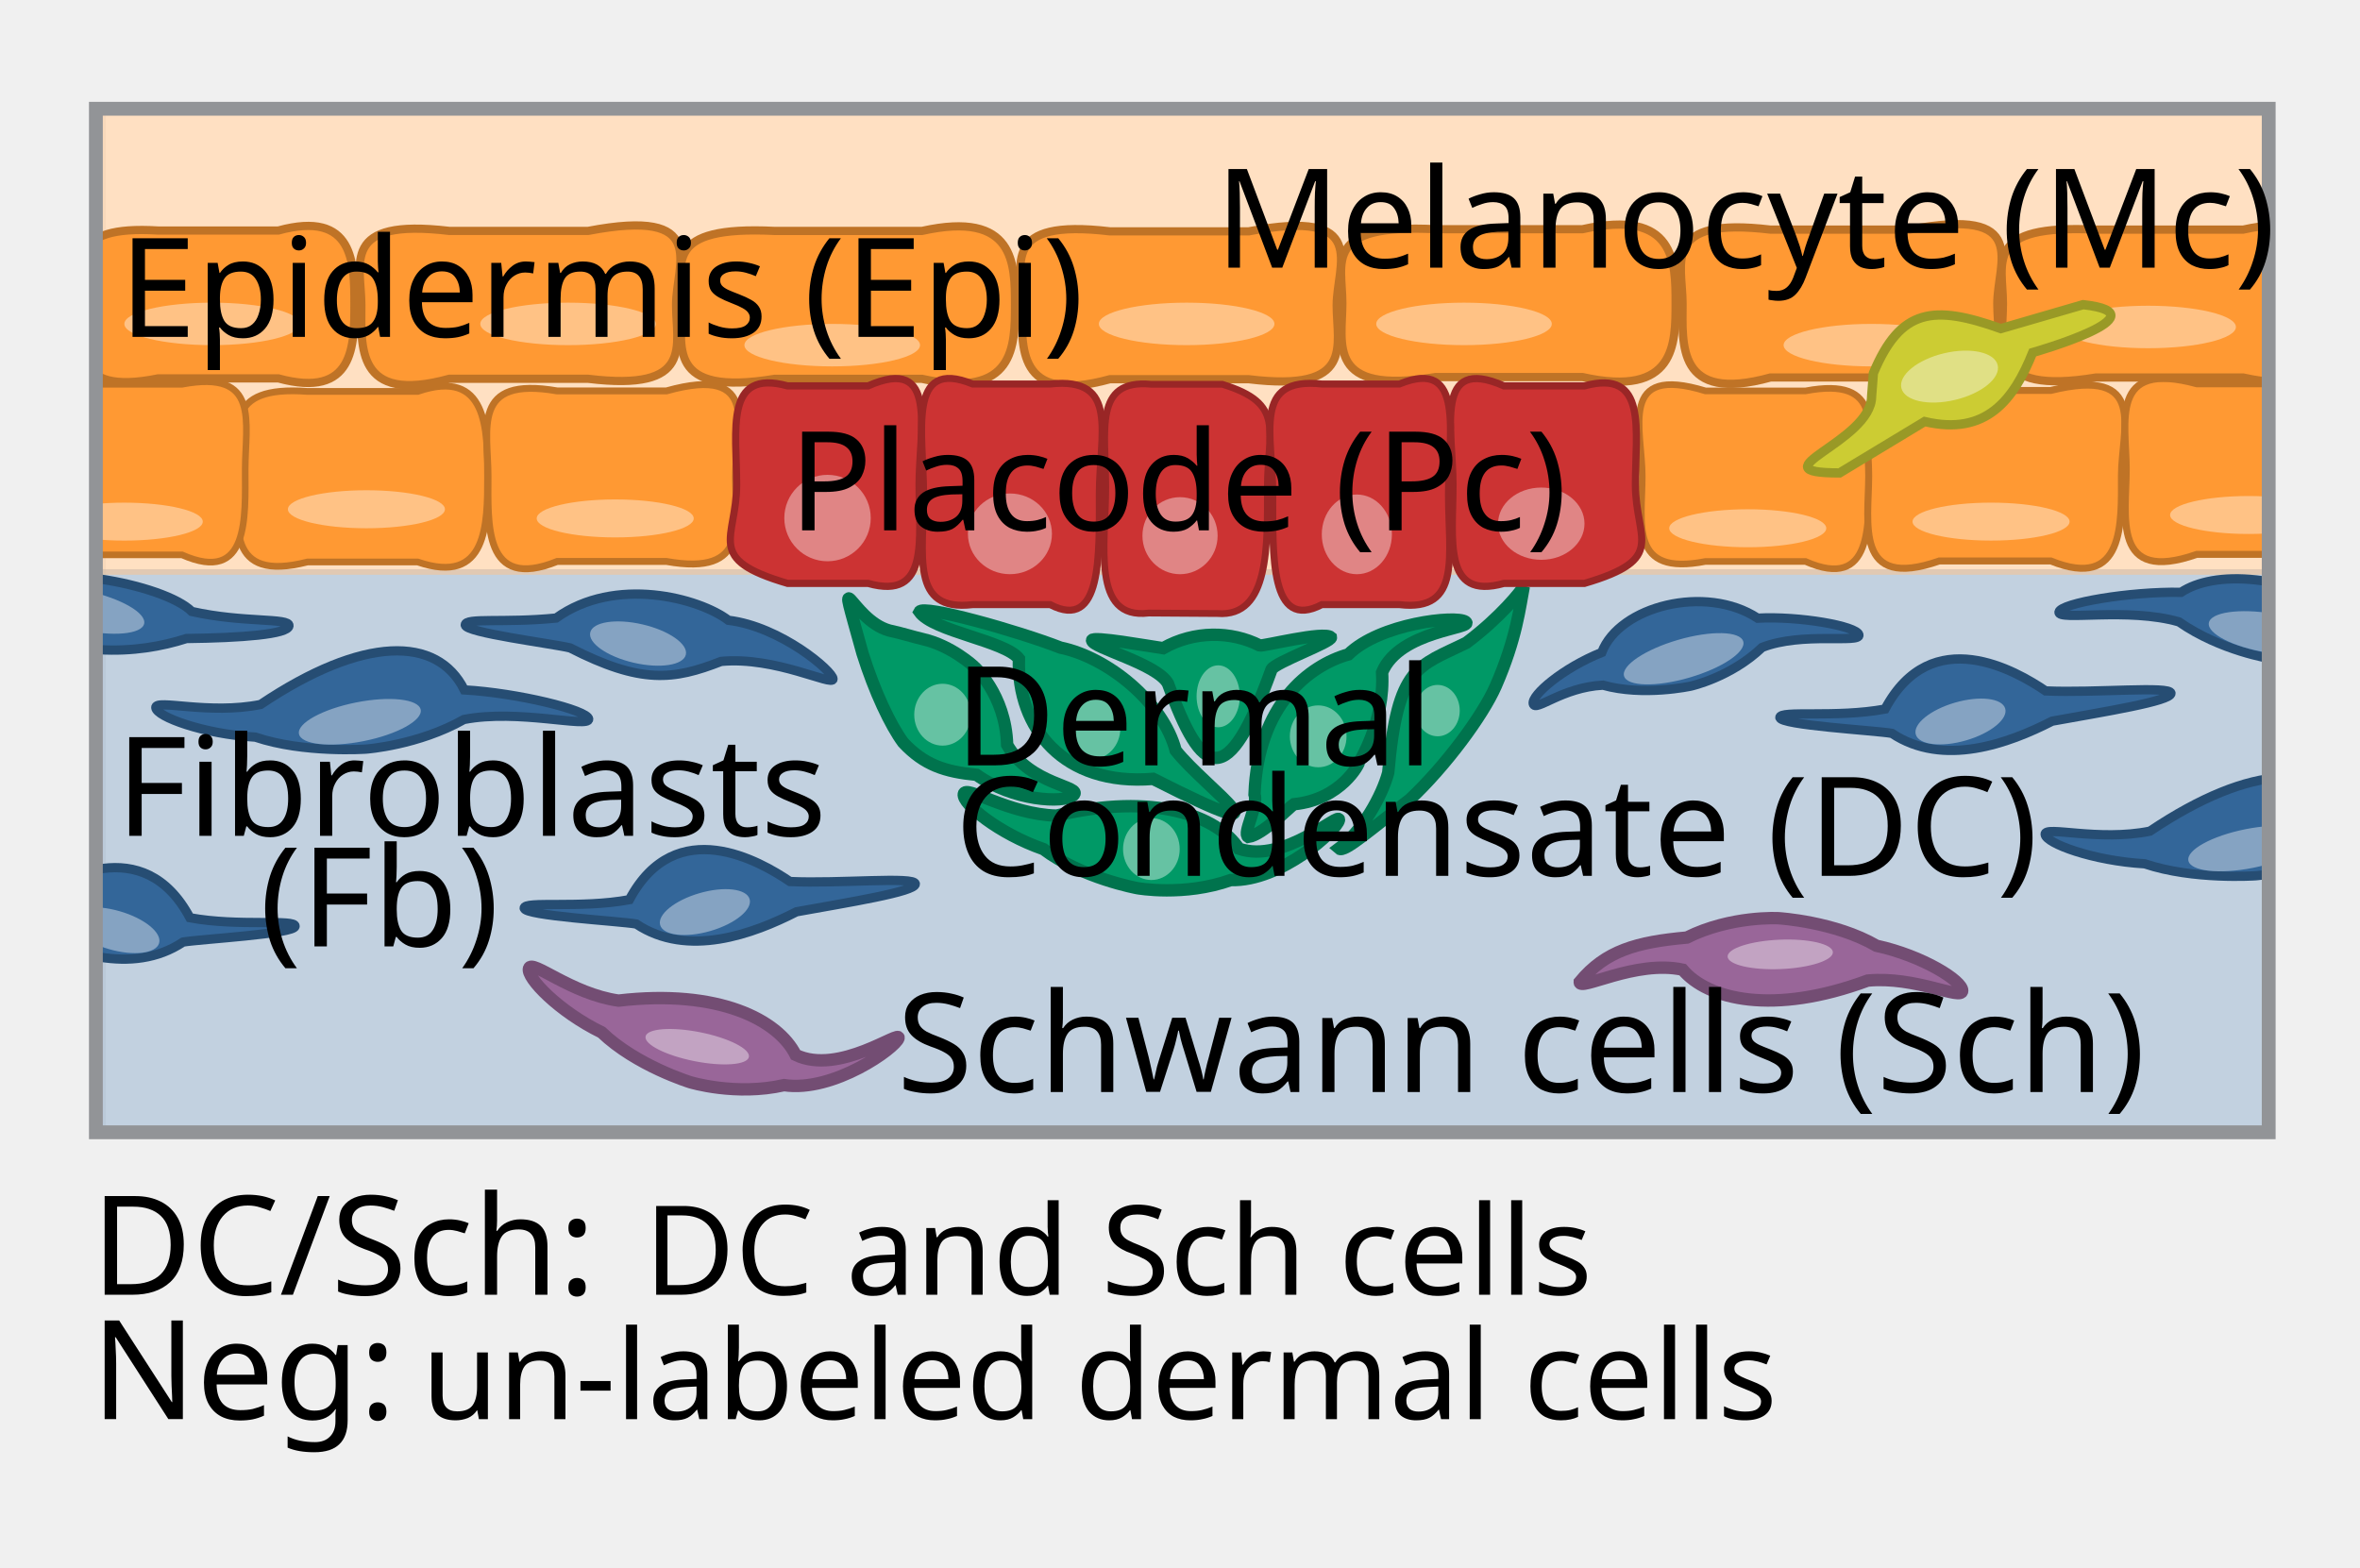
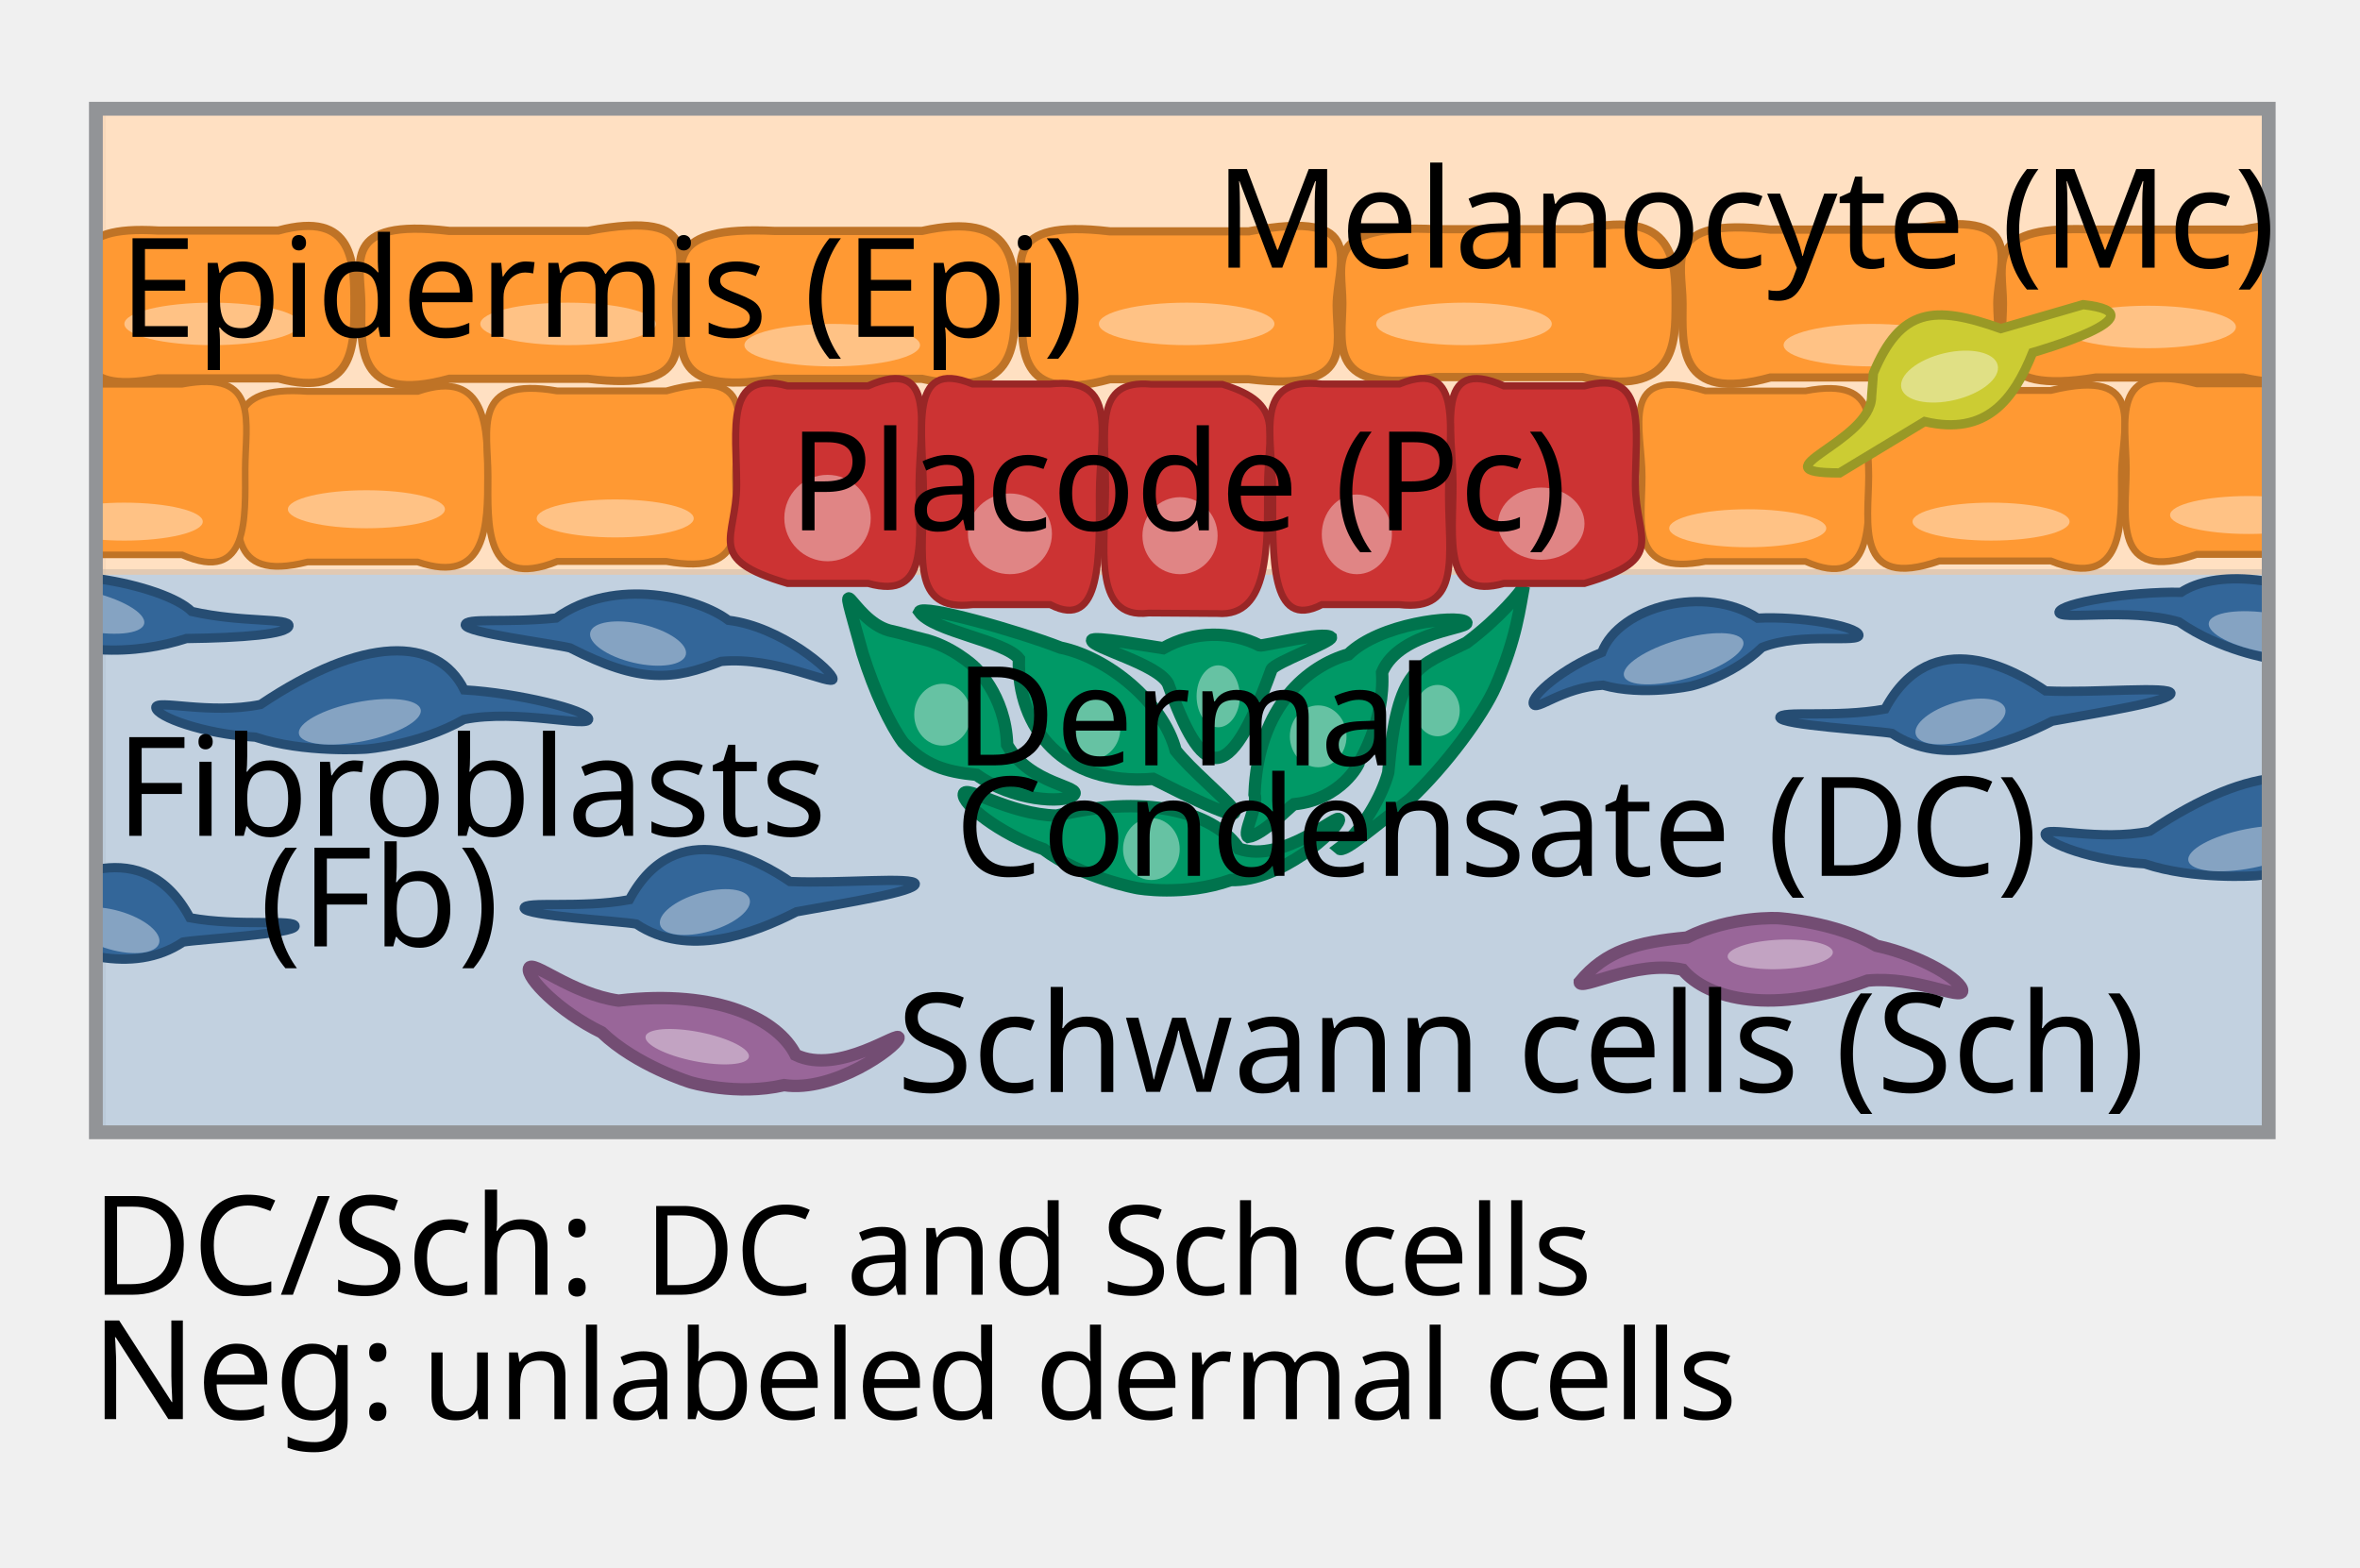
<svg xmlns="http://www.w3.org/2000/svg" xmlns:xlink="http://www.w3.org/1999/xlink" version="1.1" id="Layer_1" x="0px" y="0px" width="160.333px" height="106.516px" viewBox="0 0 160.333 106.516" enable-background="new 0 0 160.333 106.516" xml:space="preserve">
  <g id="Cartoon">
    <defs>
      <rect id="SVGID_1_" x="6.386" y="7.287" width="147.562" height="69.537" />
    </defs>
    <clipPath id="SVGID_2_">
      <use xlink:href="#SVGID_1_" overflow="visible" />
    </clipPath>
    <rect x="7.193" y="6.414" clip-path="url(#SVGID_2_)" fill="#FFFFFF" width="147.118" height="70.41" />
    <rect x="-8.732" y="38.669" opacity="0.5" clip-path="url(#SVGID_2_)" fill="#85A3C2" width="163.043" height="38.155" />
    <rect x="-9.245" y="6.414" opacity="0.5" clip-path="url(#SVGID_2_)" fill="#FFC285" width="163.204" height="32.634" />
    <g id="Dermis_3_" display="none" clip-path="url(#SVGID_2_)">
      <g id="cyto_29_" display="inline">
        <path fill="#85A3C2" stroke="#85A3C2" stroke-width="1.064" d="M151.114,74.815c3.711-0.352,6.844-0.836,6.852-1.368     c0.004-0.519-3.104,0.09-6.664-0.334c-1.994-1.518-10.623-2.415-13.875-0.151c-3.555,0.352-7.566-0.511-7.571,0.007     c-0.007,0.517,6.704,1.382,7.921,1.676C143.231,76.771,147.883,76.08,151.114,74.815z" />
        <path fill="#85A3C2" stroke="#85A3C2" stroke-width="1.064" d="M53.263,68.414c4.271-0.348,7.876-0.823,7.885-1.357     c0.003-0.517-3.576,0.086-7.671-0.347c-2.299-1.518-12.23-2.429-15.972-0.172c-4.089,0.345-8.707,2.542-8.712,3.059     c-0.006,0.519,7.72-1.668,9.119-1.375C43.789,71.382,49.547,69.673,53.263,68.414z" />
      </g>
      <g id="nuclei_25_" display="inline">
        <ellipse fill="#ADC2D6" cx="44.965" cy="67.75" rx="3.58" ry="1" />
        <ellipse fill="#ADC2D6" cx="143.91" cy="73.803" rx="3.58" ry="0.998" />
      </g>
    </g>
    <g id="RFP_x2B__dermis_3_" clip-path="url(#SVGID_2_)">
      <g id="cyto_28_">
        <path fill="#336699" stroke="#264D73" stroke-width="0.631" d="M31.517,48.881c3.665-0.725,8.52,0.597,8.476-0.03     c-0.045-0.609-4.864-1.782-8.45-1.982c-1.829-3.689-6.865-3.689-13.841,0.992c-3.508,0.709-7.161-0.391-7.117,0.216     c0.044,0.611,3.235,1.797,6.766,2.002c3.303,1.113,7.523,0.812,7.523,0.812S28.417,50.636,31.517,48.881z" />
        <path fill="#336699" stroke="#264D73" stroke-width="0.631" d="M12.669,43.379c3.732-0.044,6.9-0.284,6.963-0.863     c0.058-0.563-3.102-0.184-6.603-0.974c-1.83-1.831-10.333-3.593-13.802-1.428c-3.575,0.058-7.481-1.248-7.541-0.686     c-0.058,0.564,6.536,2.119,7.717,2.55C4.622,44.789,9.323,44.46,12.669,43.379z" />
        <path fill="#336699" stroke="#264D73" stroke-width="0.631" d="M148.032,42.248c-3.466-1-8.245-0.046-8.149-0.667     c0.093-0.602,4.826-1.411,8.29-1.34c2.185-1.444,7.016-1.475,13.235,2.026c3.313,0.971,6.919,0.148,6.826,0.75     c-0.092,0.603-3.262,1.547-6.673,1.487c-3.271,0.862-7.304,0.242-7.304,0.242S150.869,44.227,148.032,42.248z" />
        <path fill="#336699" stroke="#264D73" stroke-width="0.631" d="M139.419,48.994c3.476-0.631,8.108-1.364,8.072-1.897     c-0.036-0.516-5.125-0.005-8.516-0.159c-2.004-1.361-7.745-4.697-10.909,1.233c-3.327,0.619-7.181,0.063-7.146,0.579     c0.035,0.518,6.438,0.87,7.61,1.072C132.022,52.151,136.472,50.501,139.419,48.994z" />
        <path fill="#336699" stroke="#264D73" stroke-width="0.631" d="M48.992,44.934c3.711-0.352,7.595,1.727,7.602,1.194     c0.003-0.519-3.549-3.562-7.108-3.988c-1.994-1.515-7.696-3.034-11.706-0.152c-3.551,0.351-6.168-0.044-6.172,0.471     c-0.008,0.521,5.902,1.264,7.119,1.557C43.561,46.487,45.759,46.199,48.992,44.934z" />
        <path fill="#336699" stroke="#264D73" stroke-width="0.631" d="M119.713,43.984c2.731-1.073,6.71-0.244,6.577-0.856     c-0.133-0.596-4.062-1.286-6.878-1.131c-3.517-2.313-9.395-0.824-10.593,2.329c-2.61,1.043-4.784,2.887-4.655,3.482     c0.133,0.596,1.963-1.119,4.737-1.26c2.743,0.775,5.972,0.065,5.972,0.065S117.587,46.018,119.713,43.984z" />
        <path fill="#336699" stroke="#264D73" stroke-width="0.631" d="M1.548,63.171c-3.475-0.631-8.107-1.363-8.072-1.896     c0.037-0.517,5.126-0.004,8.517-0.16c2.004-1.359,7.745-4.696,10.909,1.234c3.327,0.618,7.181,0.063,7.146,0.58     C20.013,63.448,13.609,63.8,12.438,64C8.947,66.329,4.497,64.679,1.548,63.171z" />
        <path fill="#336699" stroke="#264D73" stroke-width="0.631" d="M54.114,61.944c3.474-0.631,8.107-1.364,8.071-1.896     c-0.036-0.517-5.125-0.005-8.517-0.16c-2.004-1.36-7.744-4.696-10.909,1.234c-3.326,0.618-7.18,0.063-7.146,0.58     c0.035,0.517,6.438,0.869,7.61,1.071C46.715,65.102,51.165,63.452,54.114,61.944z" />
        <path fill="#336699" stroke="#264D73" stroke-width="0.631" d="M159.875,57.488c3.665-0.726,8.52,0.596,8.476-0.031     c-0.045-0.609-4.864-1.783-8.45-1.982c-1.829-3.69-6.865-3.69-13.841,0.992c-3.508,0.709-7.161-0.391-7.117,0.216     c0.044,0.61,3.235,1.797,6.766,2.002c3.303,1.113,7.523,0.813,7.523,0.813S156.775,59.243,159.875,57.488z" />
      </g>
      <g id="nuclei_24_">
        <ellipse id="nucleus_30_" transform="matrix(0.9603 -0.2789 0.2789 0.9603 -7.9427 33.6822)" fill="#85A3C2" cx="114.386" cy="44.751" rx="4.216" ry="1.338" />
        <ellipse id="nucleus_29_" transform="matrix(0.9604 -0.2785 0.2785 0.9604 -8.3809 39.0406)" fill="#85A3C2" cx="133.197" cy="49.013" rx="3.163" ry="1.337" />
        <ellipse id="nucleus_28_" transform="matrix(0.9864 0.1645 -0.1645 0.9864 9.1758 -24.7822)" fill="#85A3C2" cx="154.22" cy="43.011" rx="4.217" ry="1.338" />
        <ellipse id="nucleus_27_" transform="matrix(0.9807 -0.1957 0.1957 0.9807 -9.124 5.7327)" fill="#85A3C2" cx="24.446" cy="49.034" rx="4.216" ry="1.338" />
        <ellipse id="nucleus_26_" transform="matrix(0.974 0.2265 -0.2265 0.974 11.0284 -8.6815)" fill="#85A3C2" cx="43.349" cy="43.721" rx="3.334" ry="1.336" />
        <path id="nucleus_25_" fill="#85A3C2" d="M9.794,42.373c-0.161,0.721-2.133,0.898-4.407,0.398     c-2.272-0.502-3.987-1.495-3.826-2.215c0.157-0.722,2.129-0.898,4.403-0.396C8.238,40.66,9.953,41.652,9.794,42.373z" />
        <ellipse id="nucleus_2_" transform="matrix(-0.9603 -0.2788 0.2788 -0.9603 -2.3838 126.0443)" fill="#85A3C2" cx="7.772" cy="63.192" rx="3.164" ry="1.338" />
        <path id="nucleus_1_" fill="#85A3C2" d="M50.928,61.083c0.205,0.708-0.987,1.678-2.667,2.166     c-1.678,0.486-3.206,0.308-3.41-0.404c-0.205-0.708,0.985-1.678,2.665-2.164C49.195,60.191,50.721,60.373,50.928,61.083z" />
        <ellipse id="nucleus_3_" transform="matrix(0.9807 -0.1957 0.1957 0.9807 -8.326 31.0208)" fill="#85A3C2" cx="152.804" cy="57.641" rx="4.216" ry="1.337" />
      </g>
    </g>
    <g id="Condensate_4_" clip-path="url(#SVGID_2_)">
      <g id="cyto_27_">
        <path fill="#009966" stroke="#00734D" stroke-width="0.841" d="M68.424,50.603c1.533,2.729,5.182,2.813,4.502,3.417     c-0.662,0.587-4.134,0.374-6.583-1.382c-2.138-0.204-3.56-0.667-4.981-2.191c-0.856-1.158-1.943-3.437-2.762-6.052     c-1.908-6.891-0.836-2.299,1.806-1.562c0.87,0.184,1.612,0.431,2.319,0.594c1.923,0.444,3.43,1.839,3.43,1.839     C66.156,45.265,68.319,47.149,68.424,50.603z" />
        <path fill="#009966" stroke="#00734D" stroke-width="0.841" d="M83.618,59.788c3.399,0.104,7.226-3.403,7.348-4.078     c0.12-0.659-3.712,3.013-6.805,1.945c-1.452-2.219-5.72-3.84-12.389-2.245c-3.258-0.081-6.177-2.122-6.294-1.465     c-0.119,0.656,2.371,2.681,5.409,3.741c2.61,1.971,6.387,2.655,6.387,2.655S80.446,60.916,83.618,59.788z" />
        <path fill="#009966" stroke="#00734D" stroke-width="0.841" d="M79.873,50.984c2.06,2.604,8.619,7.076-1.532,1.93     c-6.069,0.504-9.252-3.438-9.12-8.166c-0.955-1.221-5.805-1.854-6.753-3.185c0.252-0.503,6.654,1.294,9.582,2.435     C75.265,44.663,79.01,47.699,79.873,50.984z" />
        <path fill="#009966" stroke="#00734D" stroke-width="0.841" d="M93.895,45.679c1.193-2.88,6.359-2.976,5.668-3.442     c-0.67-0.451-5.816,0.119-7.958,2.221c-2.646,0.745-6.161,3.425-6.376,9.505c0.27,0.799-0.836,2.646-0.428,2.896     c0.99-0.138,2.794-2.026,3.099-2.221c3.259-0.325,4.452-2.809,4.409-2.809C92.309,51.828,94.101,49.014,93.895,45.679z" />
        <path fill="#009966" stroke="#00734D" stroke-width="0.841" d="M101.618,46.61c1.42-3.257,1.629-5.36,1.904-6.774     c-0.16,0.297-1.582,2.103-3.896,3.83c-3.274,1.622-4.684,1.525-5.313,8.829c-0.428,1.596-1.776,4.002-3.344,5.151     c0.351,0.321,2.316-1.45,4.814-3.333C98.211,52.037,100.747,48.604,101.618,46.61z" />
        <path fill="#009966" stroke="#00734D" stroke-width="0.841" d="M79.02,44.036c-0.965-0.139-4.822-0.834-4.83-0.537     c-0.01,0.498,4.409,1.589,5.156,2.933c2.316,6.424,4.034,7.383,7.042-0.959c0.255-0.481,4.091-1.862,4.035-2.174     c-0.476-0.434-4.62,0.619-4.838,0.552C83.645,42.867,81.141,42.834,79.02,44.036z" />
      </g>
      <g id="nuclei_23_">
        <ellipse fill="#66C2A3" cx="64.036" cy="48.554" rx="1.925" ry="2.102" />
        <ellipse fill="#66C2A3" cx="97.668" cy="48.276" rx="1.503" ry="1.745" />
        <ellipse fill="#66C2A3" cx="89.555" cy="50.024" rx="1.925" ry="2.102" />
        <ellipse fill="#66C2A3" cx="74.19" cy="49.477" rx="1.924" ry="2.101" />
        <ellipse fill="#66C2A3" cx="82.762" cy="47.305" rx="1.469" ry="2.104" />
        <path fill="#66C2A3" d="M80.146,57.685c0,1.159-0.861,2.1-1.924,2.1c-1.064,0-1.925-0.94-1.925-2.1     c0-1.163,0.86-2.105,1.925-2.105C79.285,55.58,80.146,56.522,80.146,57.685z" />
      </g>
    </g>
    <g id="Basal_epidermis_3_" clip-path="url(#SVGID_2_)">
      <g id="cyto_25_">
        <path fill="#FF9933" stroke="#BF7326" stroke-width="0.458" d="M33.122,32.388c0,3.198,0,7.417-4.745,5.792h-7.49     c-5.575,1.424-4.742-2.594-4.742-5.792l0,0c0-3.2-1-6.224,4.742-5.795h7.49C33.122,24.967,33.122,29.188,33.122,32.388     L33.122,32.388z" />
        <path fill="#FF9933" stroke="#BF7326" stroke-width="0.469" d="M49.972,32.35c0,3.2,0.996,6.812-4.698,5.793h-7.421     c-5.022,2.033-4.697-2.594-4.697-5.793l0,0c0-3.197-1.149-6.808,4.697-5.792h7.421C51.791,24.728,49.972,29.153,49.972,32.35     L49.972,32.35z" />
        <path fill="#FF9933" stroke="#BF7326" stroke-width="0.449" d="M111.571,32.35c0,3.2-0.912,6.812,4.297,5.793h6.789     c4.595,2.033,4.298-2.594,4.298-5.793l0,0c0-3.197,1.051-6.808-4.298-5.792h-3.422h-3.367     C109.904,24.728,111.571,29.153,111.571,32.35L111.571,32.35z" />
        <path fill="#FF9933" stroke="#BF7326" stroke-width="0.473" d="M144.124,32.316c0,3.201,0.235,7.828-4.798,5.794h-7.574     c-5.809,2.034-4.797-2.593-4.797-5.794l0,0c0-3.199-1.179-7.418,4.797-5.791h7.574C145.974,24.897,144.124,29.117,144.124,32.316     L144.124,32.316z" />
        <path fill="#FF9933" stroke="#BF7326" stroke-width="0.449" d="M1.274,31.9c0,3.2-0.911,6.813,4.298,5.794h6.788     c4.595,2.032,4.298-2.595,4.298-5.794l0,0c0-3.198,1.052-6.808-4.298-5.792H8.939H5.572C-0.391,24.28,1.274,28.702,1.274,31.9     L1.274,31.9z" />
        <path fill="#FF9933" stroke="#BF7326" stroke-width="0.473" d="M161.623,31.866c0,3.2,0.238,7.828-4.797,5.794h-7.575     c-5.807,2.034-4.798-2.594-4.798-5.794l0,0c0-3.199-1.177-7.417,4.798-5.792h7.575C163.475,24.449,161.623,28.667,161.623,31.866     L161.623,31.866z" />
      </g>
      <g id="nuclei_21_">
        <ellipse fill="#FFC285" cx="24.893" cy="34.597" rx="5.334" ry="1.291" />
        <ellipse fill="#FFC285" cx="41.796" cy="35.22" rx="5.334" ry="1.29" />
        <ellipse fill="#FFC285" cx="118.738" cy="35.888" rx="5.334" ry="1.29" />
        <ellipse fill="#FFC285" cx="135.268" cy="35.437" rx="5.334" ry="1.289" />
        <ellipse fill="#FFC285" cx="8.442" cy="35.438" rx="5.334" ry="1.289" />
        <ellipse fill="#FFC285" cx="152.766" cy="34.987" rx="5.334" ry="1.289" />
      </g>
    </g>
    <g id="Epidermis_3_" clip-path="url(#SVGID_2_)">
      <g id="cyto_24_">
        <path fill="#FF9933" stroke="#BF7326" stroke-width="0.559" d="M24.078,20.682c0,2.775,0,6.433-5.171,5.024h-8.163     c-6.076,1.234-5.169-2.249-5.169-5.024l0,0c0-2.773-1.088-5.396,5.169-5.021h8.163C24.078,14.248,24.078,17.908,24.078,20.682     L24.078,20.682z" />
        <path fill="#FF9933" stroke="#BF7326" stroke-width="0.559" d="M45.93,20.71c0,2.775,1.266,5.907-5.975,5.023h-9.432     c-6.385,1.763-5.973-2.248-5.973-5.023l0,0c0-2.774-1.462-5.904,5.973-5.023h9.432C48.243,14.1,45.93,17.936,45.93,20.71     L45.93,20.71z" />
        <path fill="#FF9933" stroke="#BF7326" stroke-width="0.559" d="M68.957,20.71c0,2.775,0,6.434-6.323,5.025h-9.992     c-7.434,1.234-6.325-2.25-6.325-5.025l0,0c0-2.773-1.332-5.395,6.325-5.021h9.992C68.957,14.279,68.957,17.937,68.957,20.71     L68.957,20.71z" />
        <path fill="#FF9933" stroke="#BF7326" stroke-width="0.559" d="M90.811,20.741c0,2.774,1.262,5.905-5.974,5.022h-9.434     c-6.385,1.764-5.972-2.248-5.972-5.022l0,0c0-2.776-1.462-5.905,5.972-5.024h9.434C93.123,14.129,90.811,17.965,90.811,20.741     L90.811,20.741z" />
        <path fill="#FF9933" stroke="#BF7326" stroke-width="0.559" d="M113.837,20.593c0,2.774,0,6.434-6.326,5.023h-9.99     c-7.435,1.235-6.324-2.249-6.324-5.023l0,0c0-2.774-1.332-5.396,6.324-5.022h9.99C113.837,14.159,113.837,17.818,113.837,20.593     L113.837,20.593z" />
        <path fill="#FF9933" stroke="#BF7326" stroke-width="0.559" d="M135.692,20.621c0,2.775,1.265,5.907-5.976,5.024h-9.433     c-6.385,1.764-5.974-2.249-5.974-5.024l0,0c0-2.773-1.46-5.905,5.974-5.021h9.433C138.002,14.013,135.692,17.848,135.692,20.621     L135.692,20.621z" />
        <path fill="#FF9933" stroke="#BF7326" stroke-width="0.559" d="M158.716,20.621c0,2.776,0,6.434-6.324,5.025h-9.991     c-7.436,1.234-6.325-2.249-6.325-5.025l0,0c0-2.772-1.332-5.394,6.325-5.021h9.991C158.716,14.188,158.716,17.849,158.716,20.621     L158.716,20.621z" />
      </g>
      <g id="nuclei_20_">
        <ellipse fill="#FFC285" cx="14.414" cy="22.005" rx="5.965" ry="1.443" />
        <ellipse fill="#FFC285" cx="56.539" cy="23.448" rx="5.965" ry="1.443" />
        <ellipse fill="#FFC285" cx="145.937" cy="22.214" rx="5.965" ry="1.443" />
        <ellipse fill="#FFC285" cx="127.139" cy="23.448" rx="5.964" ry="1.443" />
        <ellipse fill="#FFC285" cx="99.462" cy="22.005" rx="5.964" ry="1.443" />
        <ellipse fill="#FFC285" cx="80.618" cy="22.005" rx="5.964" ry="1.443" />
        <ellipse fill="#FFC285" cx="38.594" cy="22.005" rx="5.964" ry="1.443" />
      </g>
    </g>
    <g id="Placode_4_" clip-path="url(#SVGID_2_)">
      <g id="cyto_26_">
        <path fill="#CC3333" stroke="#992626" stroke-width="0.489" d="M62.439,32.926c0,3.703,0.734,7.886-3.464,6.707h-5.467     c-5.688-1.669-3.462-3.004-3.462-6.707l0,0c0-3.707-0.848-7.886,3.462-6.71h5.467C63.778,24.097,62.439,29.219,62.439,32.926     L62.439,32.926z" />
        <path fill="#CC3333" stroke="#992626" stroke-width="0.478" d="M74.684,33.581c0,4.14,0.193,9.334-3.337,7.495h-5.263     c-4.271,0.512-3.337-3.355-3.337-7.495l0,0c0-4.138-1.171-9.333,3.337-7.492h5.263C76.086,25.579,74.684,29.442,74.684,33.581     L74.684,33.581z" />
        <path fill="#CC3333" stroke="#992626" stroke-width="0.462" d="M86.102,33.103c0,3.866,0.179,8.863-3.396,8.577l-4.665-0.031     c-3.928,0.479-2.918-4.68-2.918-8.545l0,0c0-3.867-0.836-7.356,3.067-6.999h4.845C87.369,27.432,86.102,29.235,86.102,33.103     L86.102,33.103z" />
        <path fill="#CC3333" stroke="#992626" stroke-width="0.489" d="M98.715,32.926c0,3.703-0.735,7.886,3.462,6.707h5.468     c5.687-1.669,3.461-3.004,3.461-6.707l0,0c0-3.707,0.848-7.886-3.461-6.71h-5.468C97.372,24.097,98.715,29.219,98.715,32.926     L98.715,32.926z" />
        <path fill="#CC3333" stroke="#992626" stroke-width="0.478" d="M86.469,33.581c0,4.14-0.192,9.334,3.336,7.495h5.266     c4.268,0.512,3.334-3.355,3.334-7.495l0,0c0-4.138,1.169-9.333-3.334-7.492h-5.266C85.065,25.579,86.469,29.442,86.469,33.581     L86.469,33.581z" />
      </g>
      <g id="nuclei_22_">
        <circle fill="#E08585" cx="56.22" cy="35.195" r="2.936" />
        <ellipse fill="#E08585" cx="104.71" cy="35.577" rx="2.937" ry="2.455" />
        <ellipse fill="#E08585" cx="92.181" cy="36.303" rx="2.382" ry="2.707" />
        <path fill="#E08585" d="M82.722,36.395c0,1.445-1.145,2.615-2.555,2.615c-1.408,0-2.552-1.17-2.552-2.615     c0-1.448,1.144-2.619,2.552-2.619C81.578,33.776,82.722,34.947,82.722,36.395z" />
        <ellipse fill="#E08585" cx="68.612" cy="36.267" rx="2.854" ry="2.742" />
      </g>
    </g>
    <g id="Mc" clip-path="url(#SVGID_2_)">
      <path fill="#CCCC33" stroke="#999926" stroke-width="0.631" d="M138.096,23.951c-1.28,3.183-3.146,5.682-7.34,4.688l-5.779,3.491    c-5.945,0,2.177-2.086,2.177-5.214l0.121-1.565c1.847-4.42,4.093-4.654,8.659-3.027l5.59-1.627    C147.25,21.346,138.096,23.951,138.096,23.951z" />
      <ellipse transform="matrix(0.9729 -0.2313 0.2313 0.9729 -2.3242 31.3348)" fill="#E0E085" cx="132.444" cy="25.577" rx="3.363" ry="1.627" />
    </g>
    <g id="DC_x2F_Sch" display="none" clip-path="url(#SVGID_2_)">
      <path display="inline" fill="#66C2A3" stroke="#66C2A3" stroke-width="0.841" d="M72.573,73.263    c2.959,1.966,4.994,2.537,6.339,3.054c-0.266-0.209-1.797-1.923-3.097-4.502c-1.026-3.507-0.686-4.877-7.769-6.77    c-1.495-0.699-3.631-2.444-4.49-4.187c-0.377,0.288,1.025,2.534,2.445,5.32C67.82,68.966,70.758,72.058,72.573,73.263z" />
      <ellipse transform="matrix(-0.1742 0.9847 -0.9847 -0.1742 152.1182 10.5942)" display="inline" fill="#99D6C2" cx="71.617" cy="69.084" rx="1.503" ry="1.743" />
      <path display="inline" fill="#66C2A3" stroke="#66C2A3" stroke-width="0.841" d="M119.786,70.472    c3.083-0.53,4.387-3.939,4.725-3.096c0.333,0.82-1.03,4.018-3.506,5.74c-0.908,1.944-1.823,3.132-3.734,3.958    c-1.377,0.419-3.888,0.682-6.629,0.578c-7.131-0.512-2.446,0.016-0.866-2.227c0.464-0.757,0.946-1.373,1.337-1.986    c1.062-1.663,2.883-2.615,2.883-2.615C113.995,70.822,116.494,69.415,119.786,70.472z" />
      <ellipse transform="matrix(0.3353 -0.9421 0.9421 0.3353 7.7144 158.7782)" display="inline" fill="#99D6C2" cx="116.384" cy="73.922" rx="1.925" ry="2.1" />
    </g>
    <g id="Sch" clip-path="url(#SVGID_2_)">
      <path fill="#996699" stroke="#734D73" stroke-width="0.841" d="M53.268,73.721c3.363,0.503,7.573-2.528,7.775-3.187    c0.195-0.64-4.043,2.557-6.987,1.133c-1.181-2.375-5.228-4.487-12.039-3.688c-3.226-0.462-5.882-2.833-6.078-2.193    c-0.195,0.638,2.039,2.939,4.936,4.35c2.357,2.263,6.026,3.389,6.026,3.389S49.985,74.469,53.268,73.721z" />
      <ellipse transform="matrix(0.9808 0.1949 -0.1949 0.9808 14.771 -7.8692)" fill="#C2A3C2" cx="47.367" cy="71.112" rx="3.579" ry="1" />
      <path fill="#996699" stroke="#734D73" stroke-width="0.841" d="M114.596,63.694c-3.387,0.305-5.521,0.89-7.275,3.019    c-0.038,0.667,3.797-1.526,6.994-0.836c1.708,2.028,6.14,3.125,12.569,0.741c3.244-0.312,6.384,1.364,6.425,0.697    c0.038-0.666-2.677-2.377-5.823-3.063c-2.825-1.643-6.656-1.871-6.656-1.871S117.61,62.192,114.596,63.694z" />
      <ellipse transform="matrix(-0.9991 0.0423 -0.0423 -0.9991 244.5252 124.4983)" fill="#C2A3C2" cx="120.946" cy="64.835" rx="3.579" ry="0.999" />
    </g>
  </g>
  <g id="Cartoon_path_and_text">
    <rect x="6.514" y="7.388" fill="none" stroke="#929497" stroke-width="0.939" width="147.616" height="69.536" />
    <text transform="matrix(1 0 0 1 8.0977 22.8887)" font-family="'ArialMT'" font-size="9.389">Epidermis (Epi)</text>
    <text transform="matrix(1 0 0 1 53.5889 36.0303)" font-family="'ArialMT'" font-size="9.389">Placode (Pc)</text>
    <text transform="matrix(1 0 0 1 82.5532 18.186)" font-family="'ArialMT'" font-size="9.389">Melanocyte (Mc)</text>
    <text transform="matrix(1 0 0 1 64.8643 51.9932)">
      <tspan x="0" y="0" font-family="'ArialMT'" font-size="9.389">Dermal</tspan>
      <tspan x="0" y="7.511" font-family="'ArialMT'" font-size="9.389">Condensate (DC)</tspan>
    </text>
    <text transform="matrix(1 0 0 1 7.8745 56.7842)">
      <tspan x="0" y="0" font-family="'ArialMT'" font-size="9.389">Fibroblasts</tspan>
      <tspan x="0" y="7.511" font-family="'ArialMT'" font-size="9.389">    (Fb)</tspan>
    </text>
    <text transform="matrix(1 0 0 1 60.9268 74.1909)" font-family="'ArialMT'" font-size="9.389">Schwann cells (Sch)</text>
    <text transform="matrix(1 0 0 1 6.2041 87.9614)">
      <tspan x="0" y="0" font-family="'ArialMT'" font-size="9.389">DC/Sch: </tspan>
      <tspan x="37.564" y="0" font-family="'ArialMT'" font-size="8.45">DC and Sch cells</tspan>
      <tspan x="0" y="8.45" font-family="'ArialMT'" font-size="9.389">Neg: </tspan>
-       <tspan x="22.44" y="8.45" font-family="'ArialMT'" font-size="8.45">un-labeled dermal cells</tspan>
+       <tspan x="22.44" y="8.45" font-family="'ArialMT'" font-size="8.45">unlabeled dermal cells</tspan>
    </text>
  </g>
</svg>
